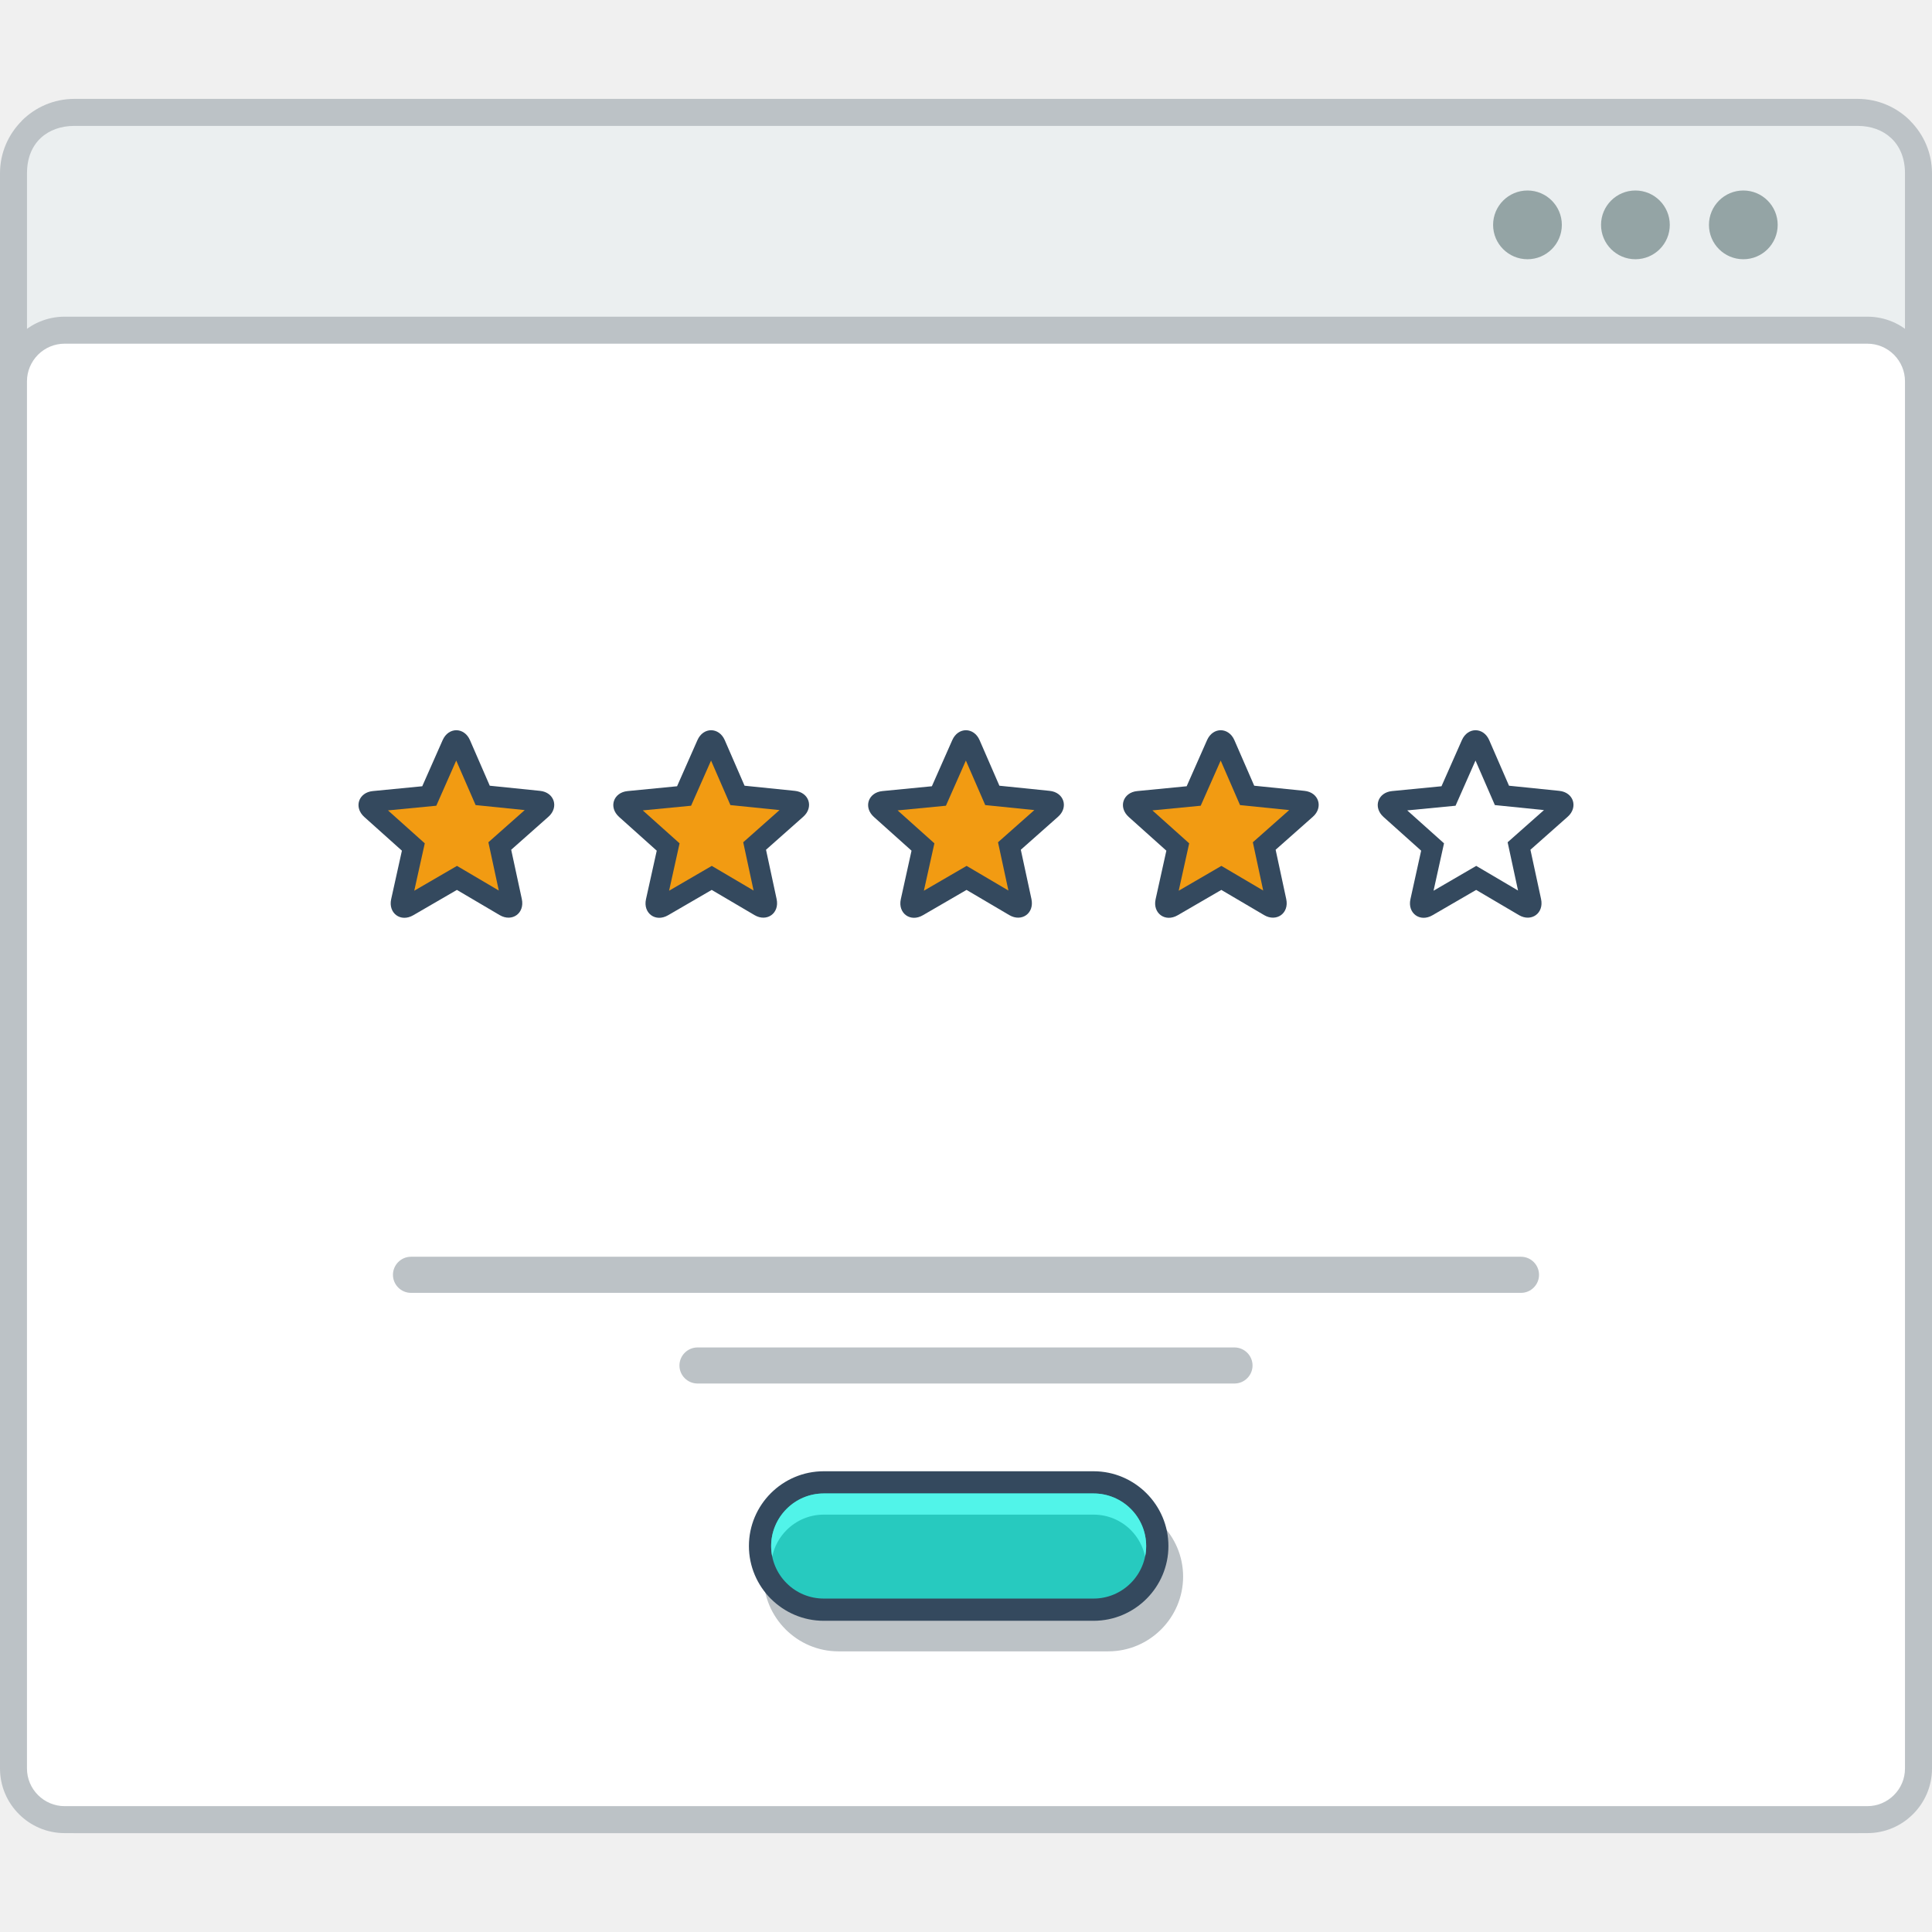
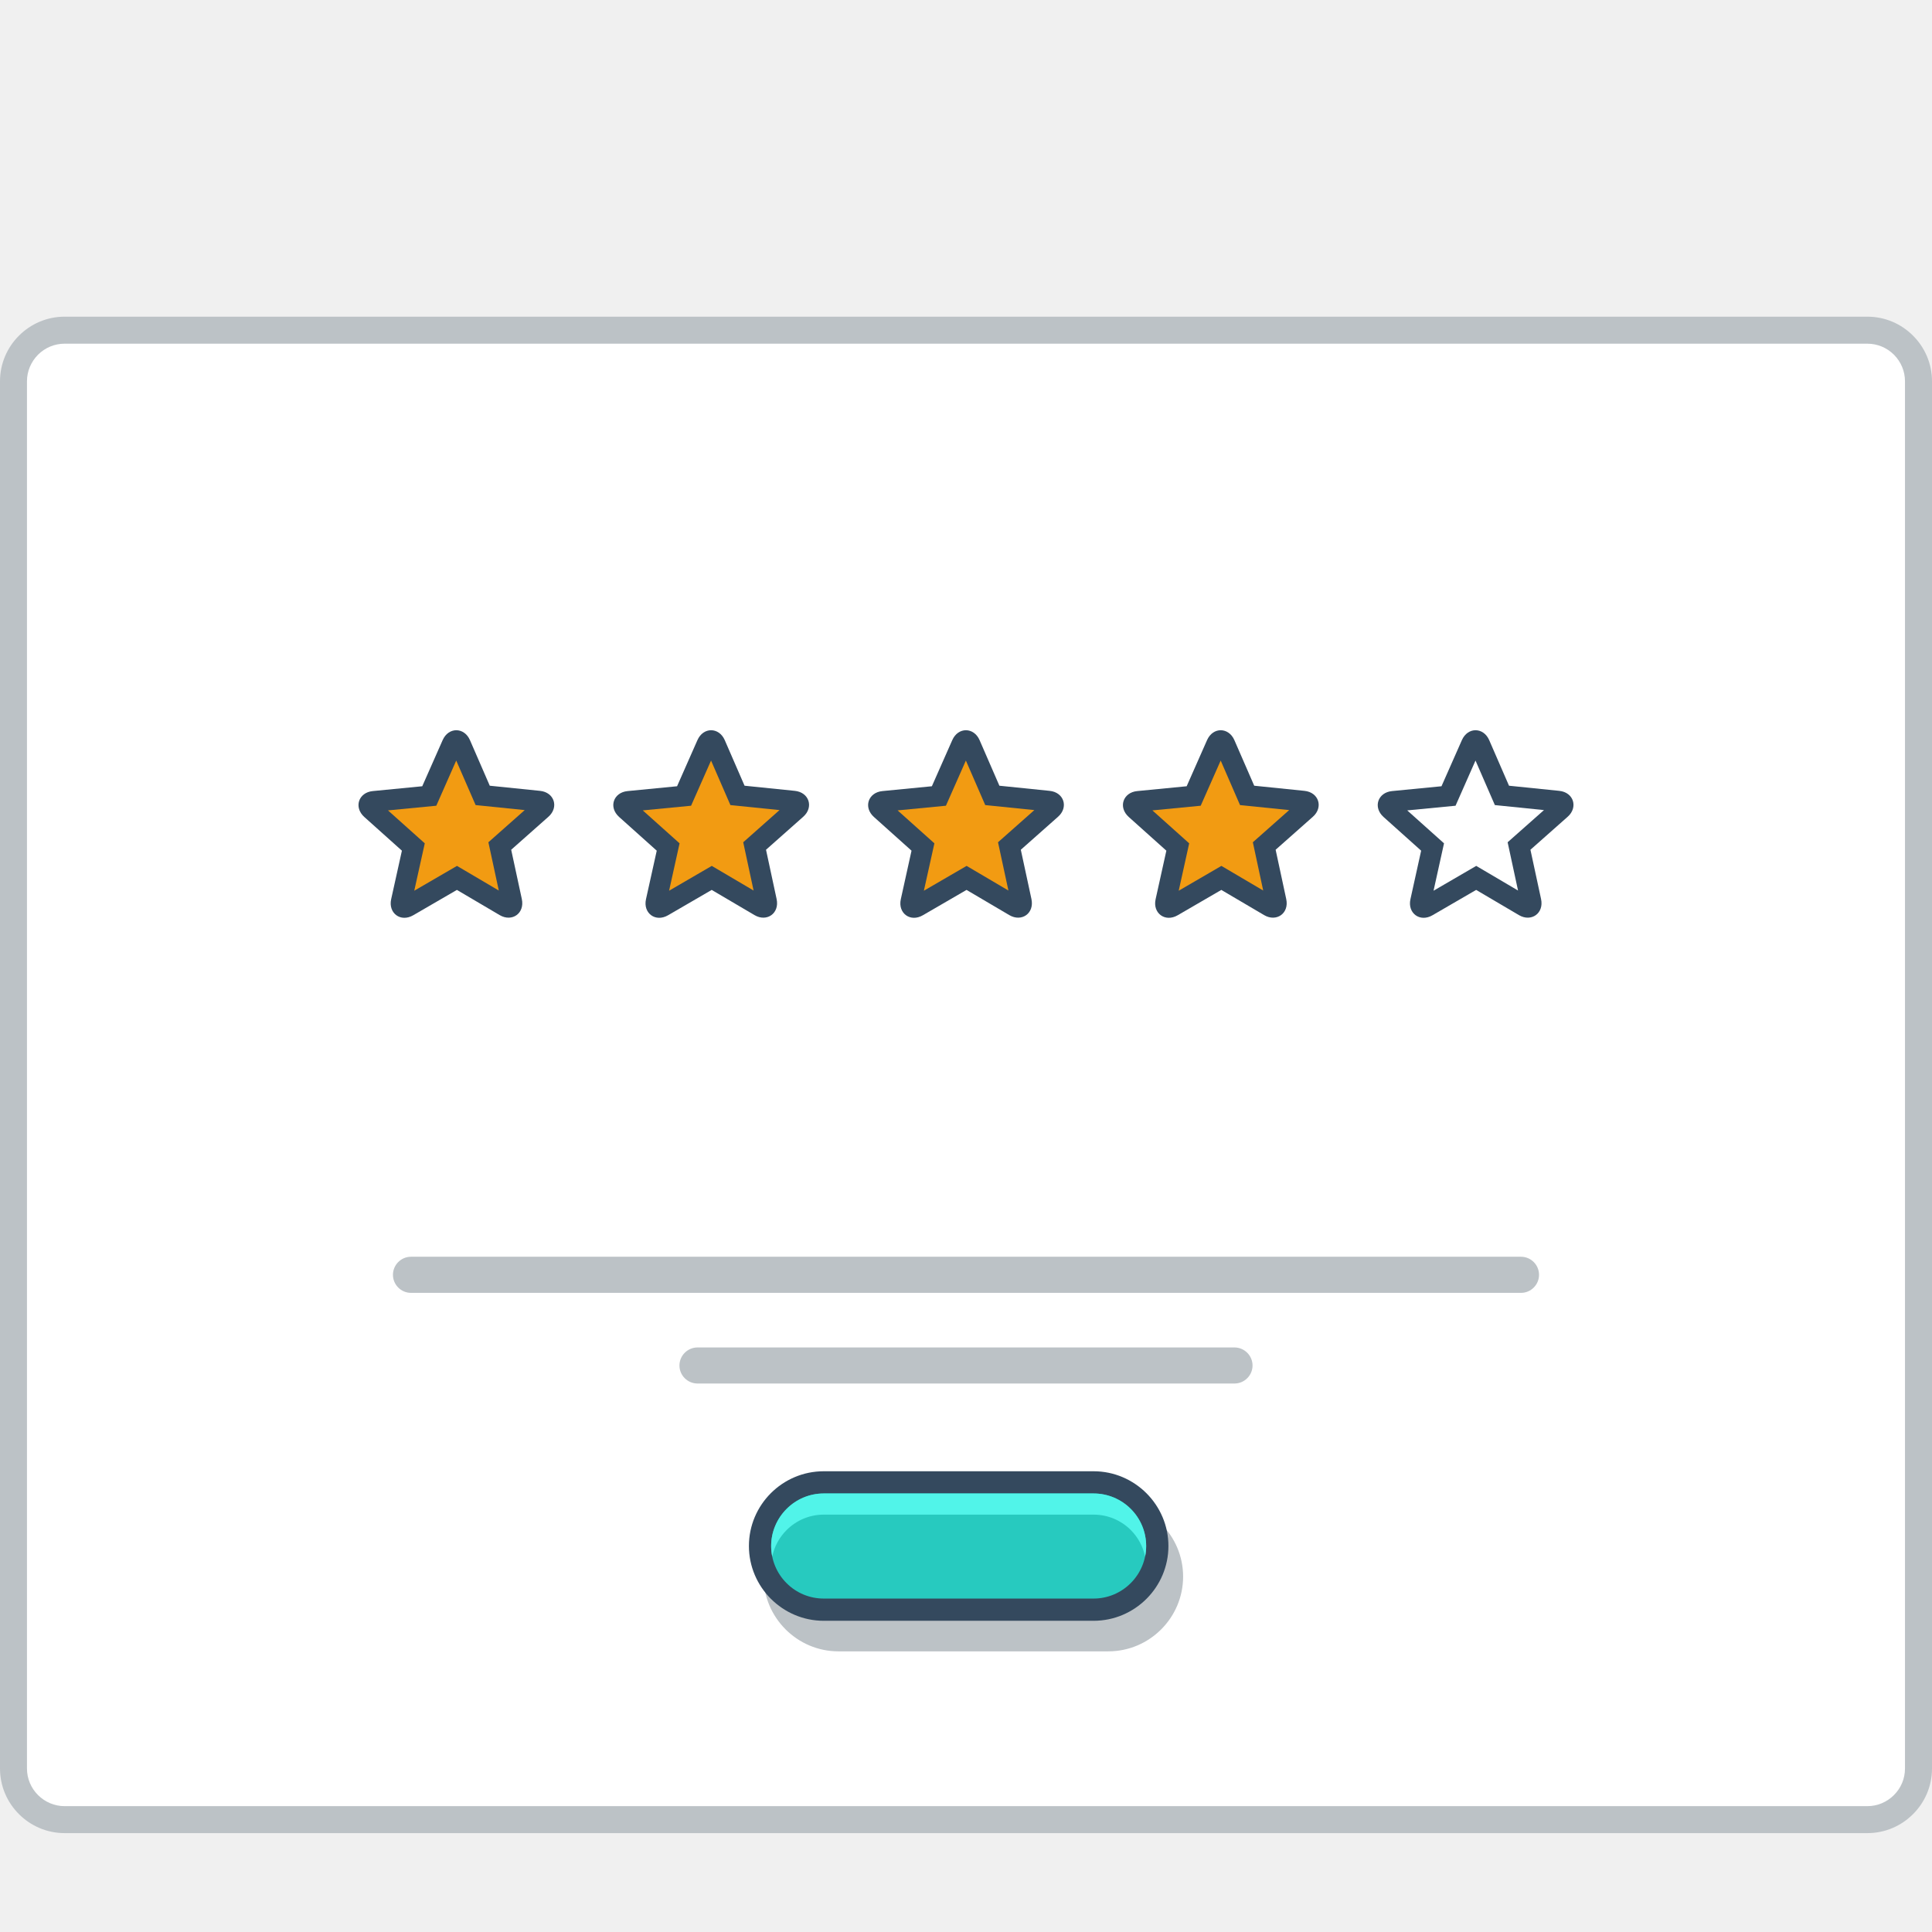
<svg xmlns="http://www.w3.org/2000/svg" version="1.0" id="Layer_1" x="0px" y="0px" width="800px" height="800px" viewBox="206.559 206.231 420.417 377.383" enable-background="new 0 0 800 800" xml:space="preserve">
  <g>
    <g>
-       <path fill="#BCC2C6" d="M222.748,206.231h388.036c4.455,0,8.507,1.814,11.437,4.745V211c2.93,2.93,4.755,6.967,4.755,11.412    v345.02c0,4.438-1.825,8.481-4.755,11.413v0.016c-2.93,2.939-6.981,4.753-11.437,4.753H222.748c-4.462,0-8.507-1.813-11.437-4.753    v-0.016c-2.93-2.932-4.752-6.976-4.752-11.413v-345.02c0-4.445,1.822-8.482,4.752-11.412v-0.025    C214.241,208.045,218.286,206.231,222.748,206.231" />
-       <path fill="#EBEFF0" d="M621.097,222.412v345.02c0,6.494-4.526,10.314-10.313,10.314H222.748c-5.776,0-10.313-3.713-10.313-10.314    v-345.02c0-6.725,4.554-10.303,10.313-10.303h388.036C616.561,212.109,621.097,215.804,621.097,222.412" />
      <path fill="#BCC2C6" d="M220.61,253.626h392.313c3.872,0,7.385,1.581,9.924,4.13c2.547,2.538,4.129,6.059,4.129,9.92v301.887    c0,3.87-1.582,7.383-4.129,9.921c-2.539,2.548-6.052,4.129-9.924,4.129H220.61c-3.863,0-7.383-1.581-9.923-4.129    c-2.546-2.538-4.128-6.051-4.128-9.921V267.676c0-3.861,1.582-7.382,4.128-9.92C213.228,255.208,216.747,253.626,220.61,253.626" />
      <path fill-rule="evenodd" clip-rule="evenodd" fill="#FFFFFF" d="M220.61,259.503c-2.174,0-4.237,0.866-5.776,2.396    c-1.532,1.549-2.406,3.613-2.406,5.776v301.887c0,2.172,0.874,4.246,2.406,5.776c1.539,1.532,3.603,2.406,5.776,2.406h392.313    c2.173,0,4.238-0.874,5.77-2.406c1.541-1.53,2.404-3.597,2.404-5.776V267.676c0-2.181-0.863-4.228-2.404-5.776    c-1.531-1.53-3.604-2.396-5.77-2.396H220.61z" />
-       <path fill-rule="evenodd" clip-rule="evenodd" fill="#94A4A5" d="M562.432,226.167c4.13,0,7.484,3.356,7.484,7.484    c0,4.128-3.347,7.475-7.484,7.475c-4.128,0-7.475-3.346-7.475-7.475C554.957,229.522,558.304,226.167,562.432,226.167     M585.921,226.167c4.128,0,7.475,3.356,7.475,7.484c0,4.128-3.347,7.475-7.475,7.475c-4.129,0-7.481-3.346-7.481-7.475    C578.439,229.522,581.792,226.167,585.921,226.167z M538.951,226.167c4.129,0,7.475,3.356,7.475,7.484    c0,4.128-3.346,7.475-7.475,7.475c-4.13,0-7.483-3.346-7.483-7.475C531.468,229.522,534.821,226.167,538.951,226.167z" />
      <path fill-rule="evenodd" clip-rule="evenodd" fill="#34495E" d="M308.824,345.77l4.312,9.922l10.921,1.116    c3.156,0.317,4.163,3.596,1.839,5.643l-8.098,7.175l2.314,10.729c0.666,3.106-2.132,5.069-4.812,3.497l-9.315-5.486l-9.497,5.511    c-2.746,1.599-5.477-0.45-4.811-3.487l2.339-10.563l-8.174-7.326c-2.364-2.113-1.256-5.343,1.831-5.643l10.771-1.049l4.438-10.039    C304.163,342.875,307.585,342.924,308.824,345.77" />
      <polygon fill-rule="evenodd" clip-rule="evenodd" fill="#F29B12" points="305.837,350.215 301.501,360.046 290.987,361.061    298.993,368.228 296.705,378.541 306.002,373.138 315.101,378.499 312.836,367.996 320.743,360.994 310.057,359.905   " />
      <path fill-rule="evenodd" clip-rule="evenodd" fill="#34495E" d="M364.269,345.77l4.312,9.922l10.921,1.116    c3.163,0.317,4.171,3.596,1.841,5.643l-8.093,7.175l2.307,10.729c0.666,3.106-2.131,5.069-4.802,3.497l-9.324-5.486l-9.49,5.511    c-2.744,1.599-5.483-0.45-4.811-3.487l2.341-10.563l-8.174-7.326c-2.374-2.113-1.266-5.343,1.831-5.643l10.764-1.049l4.435-10.039    C359.607,342.875,363.028,342.924,364.269,345.77" />
      <polygon fill-rule="evenodd" clip-rule="evenodd" fill="#F29B12" points="361.288,350.215 356.944,360.046 346.431,361.061    354.439,368.228 352.158,378.541 361.446,373.138 370.545,378.499 368.289,367.996 376.188,360.994 365.501,359.905   " />
      <path fill-rule="evenodd" clip-rule="evenodd" fill="#34495E" d="M419.722,345.77l4.312,9.922l10.921,1.116    c3.154,0.317,4.171,3.596,1.839,5.643l-8.098,7.175l2.313,10.729c0.666,3.106-2.13,5.069-4.811,3.497l-9.315-5.486l-9.496,5.511    c-2.74,1.599-5.478-0.45-4.805-3.487l2.332-10.563l-8.175-7.326c-2.363-2.113-1.257-5.343,1.841-5.643l10.762-1.049l4.438-10.039    C415.061,342.875,418.481,342.924,419.722,345.77" />
      <polygon fill-rule="evenodd" clip-rule="evenodd" fill="#F29B12" points="416.741,350.215 412.396,360.046 401.884,361.061    409.891,368.228 407.602,378.541 416.899,373.138 425.998,378.499 423.733,367.996 431.641,360.994 420.954,359.905   " />
      <path fill-rule="evenodd" clip-rule="evenodd" fill="#34495E" d="M475.167,345.77l4.319,9.922l10.919,1.116    c3.156,0.317,4.163,3.596,1.841,5.643l-8.1,7.175l2.306,10.729c0.676,3.106-2.13,5.069-4.803,3.497l-9.321-5.486l-9.489,5.511    c-2.746,1.599-5.486-0.45-4.811-3.487l2.339-10.563l-8.175-7.326c-2.363-2.113-1.265-5.343,1.832-5.643l10.761-1.049l4.438-10.039    C470.504,342.875,473.925,342.924,475.167,345.77" />
      <polygon fill-rule="evenodd" clip-rule="evenodd" fill="#F29B12" points="472.188,350.215 467.841,360.046 457.328,361.061    465.334,368.228 463.055,378.541 472.344,373.138 481.441,378.499 479.187,367.996 487.094,360.994 476.397,359.905   " />
      <path fill-rule="evenodd" clip-rule="evenodd" fill="#34495E" d="M530.618,345.77l4.312,9.922l10.921,1.116    c3.156,0.317,4.164,3.596,1.84,5.643l-8.099,7.175l2.314,10.729c0.666,3.106-2.131,5.069-4.812,3.497l-9.314-5.486l-9.497,5.511    c-2.737,1.599-5.478-0.45-4.804-3.487l2.332-10.563l-8.175-7.326c-2.364-2.113-1.256-5.343,1.839-5.643l10.763-1.049l4.438-10.039    C525.958,342.875,529.379,342.924,530.618,345.77" />
      <polygon fill-rule="evenodd" clip-rule="evenodd" fill="#FFFFFF" points="527.639,350.215 523.295,360.046 512.781,361.061    520.788,368.228 518.509,378.541 527.797,373.138 536.895,378.499 534.63,367.996 542.537,360.994 531.851,359.905   " />
      <path fill="#BCC2C6" d="M447.74,519.572h-58.751c-2.254,0-4.312,0.915-5.801,2.412c-1.489,1.49-2.423,3.547-2.423,5.802l0,0    c0,2.274,0.926,4.321,2.406,5.803l0.017,0.016c1.482,1.482,3.537,2.398,5.801,2.398h58.751c2.254,0,4.312-0.916,5.801-2.414    c1.49-1.489,2.413-3.546,2.413-5.803l0,0c0-2.263-0.915-4.319-2.405-5.81C452.059,520.487,450.004,519.572,447.74,519.572     M388.989,511.514h58.751c4.47,0,8.531,1.831,11.479,4.778l0.016,0.016c2.947,2.947,4.778,7.009,4.778,11.479l0,0    c0,4.479-1.831,8.549-4.778,11.496c-2.945,2.947-7.018,4.776-11.494,4.776h-58.751c-4.461,0-8.523-1.829-11.479-4.776    l-0.008-0.008l-0.007-0.01c-2.948-2.955-4.779-7.017-4.779-11.479l0,0c0-4.478,1.831-8.549,4.779-11.494    C380.441,513.345,384.513,511.514,388.989,511.514z" />
      <path fill="#34495E" d="M385.794,504.871h58.749c4.469,0,8.533,1.831,11.479,4.771l0.018,0.016    c2.947,2.947,4.776,7.017,4.776,11.479l0,0c0,4.479-1.829,8.559-4.776,11.496c-2.948,2.945-7.018,4.776-11.496,4.776h-58.749    c-4.462,0-8.523-1.831-11.479-4.776l-0.01-0.01h-0.008c-2.945-2.963-4.769-7.023-4.769-11.486l0,0    c0-4.478,1.823-8.539,4.769-11.494C377.246,506.702,381.315,504.871,385.794,504.871" />
      <path fill="#27CABF" d="M444.543,509.706c3.038,0,5.935,1.209,8.082,3.356c2.148,2.139,3.347,5.043,3.347,8.073    c0,3.039-1.215,5.928-3.354,8.073c-2.147,2.148-5.036,3.363-8.074,3.363h-58.749c-3.028,0-5.927-1.197-8.064-3.347l-0.018-0.017    c-2.148-2.146-3.347-5.044-3.347-8.073c0-3.03,1.216-5.925,3.364-8.073c2.138-2.147,5.026-3.356,8.064-3.356H444.543z" />
      <path fill="#51F4E9" d="M444.543,509.706c3.038,0,5.935,1.209,8.082,3.356c2.148,2.139,3.347,5.043,3.347,8.073    c0,0.782-0.074,1.549-0.232,2.297c-0.45-2.163-1.525-4.178-3.114-5.776c-2.147-2.139-5.044-3.347-8.082-3.347h-58.749    c-3.038,0-5.927,1.216-8.064,3.356c-1.599,1.597-2.682,3.604-3.131,5.783c-0.149-0.757-0.233-1.531-0.233-2.313    c0-3.03,1.216-5.925,3.364-8.073c2.138-2.147,5.026-3.356,8.064-3.356H444.543z" />
      <path fill-rule="evenodd" clip-rule="evenodd" fill="#BCC2C6" d="M295.988,458.192h241.556c2.157,0,3.92,1.772,3.92,3.929    c0,2.163-1.763,3.928-3.92,3.928H295.988c-2.155,0-3.92-1.765-3.92-3.928C292.068,459.965,293.833,458.192,295.988,458.192" />
      <path fill-rule="evenodd" clip-rule="evenodd" fill="#BCC2C6" d="M358.343,477.929h116.847c2.158,0,3.931,1.771,3.931,3.928    c0,2.155-1.772,3.92-3.931,3.92H358.343c-2.164,0-3.931-1.765-3.931-3.92C354.412,479.7,356.179,477.929,358.343,477.929" />
    </g>
  </g>
</svg>
